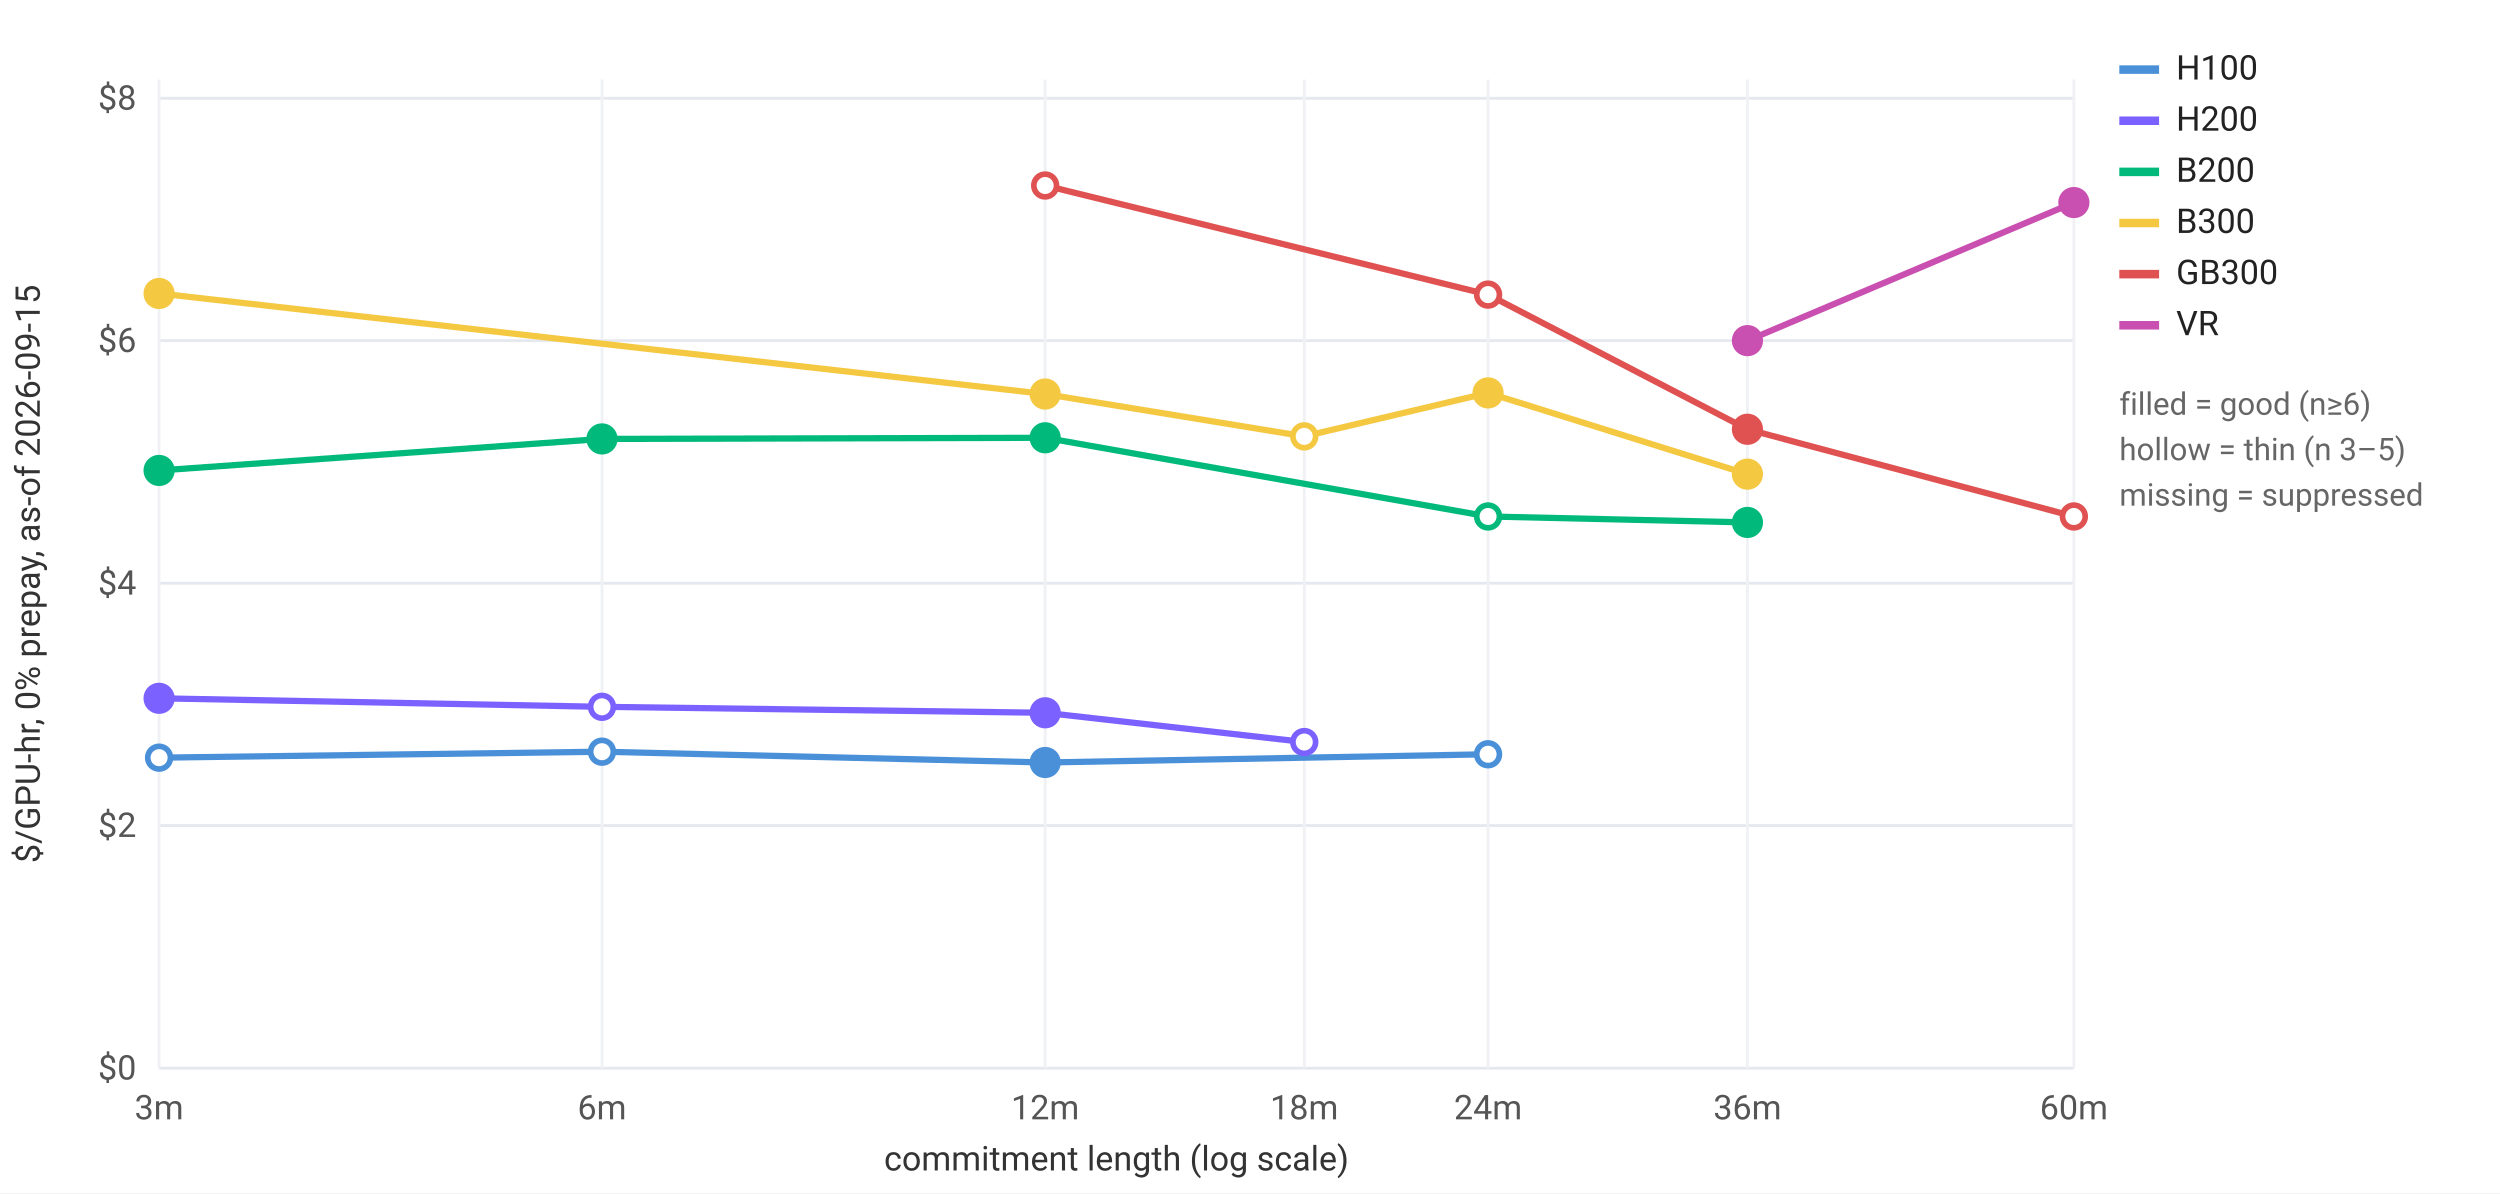
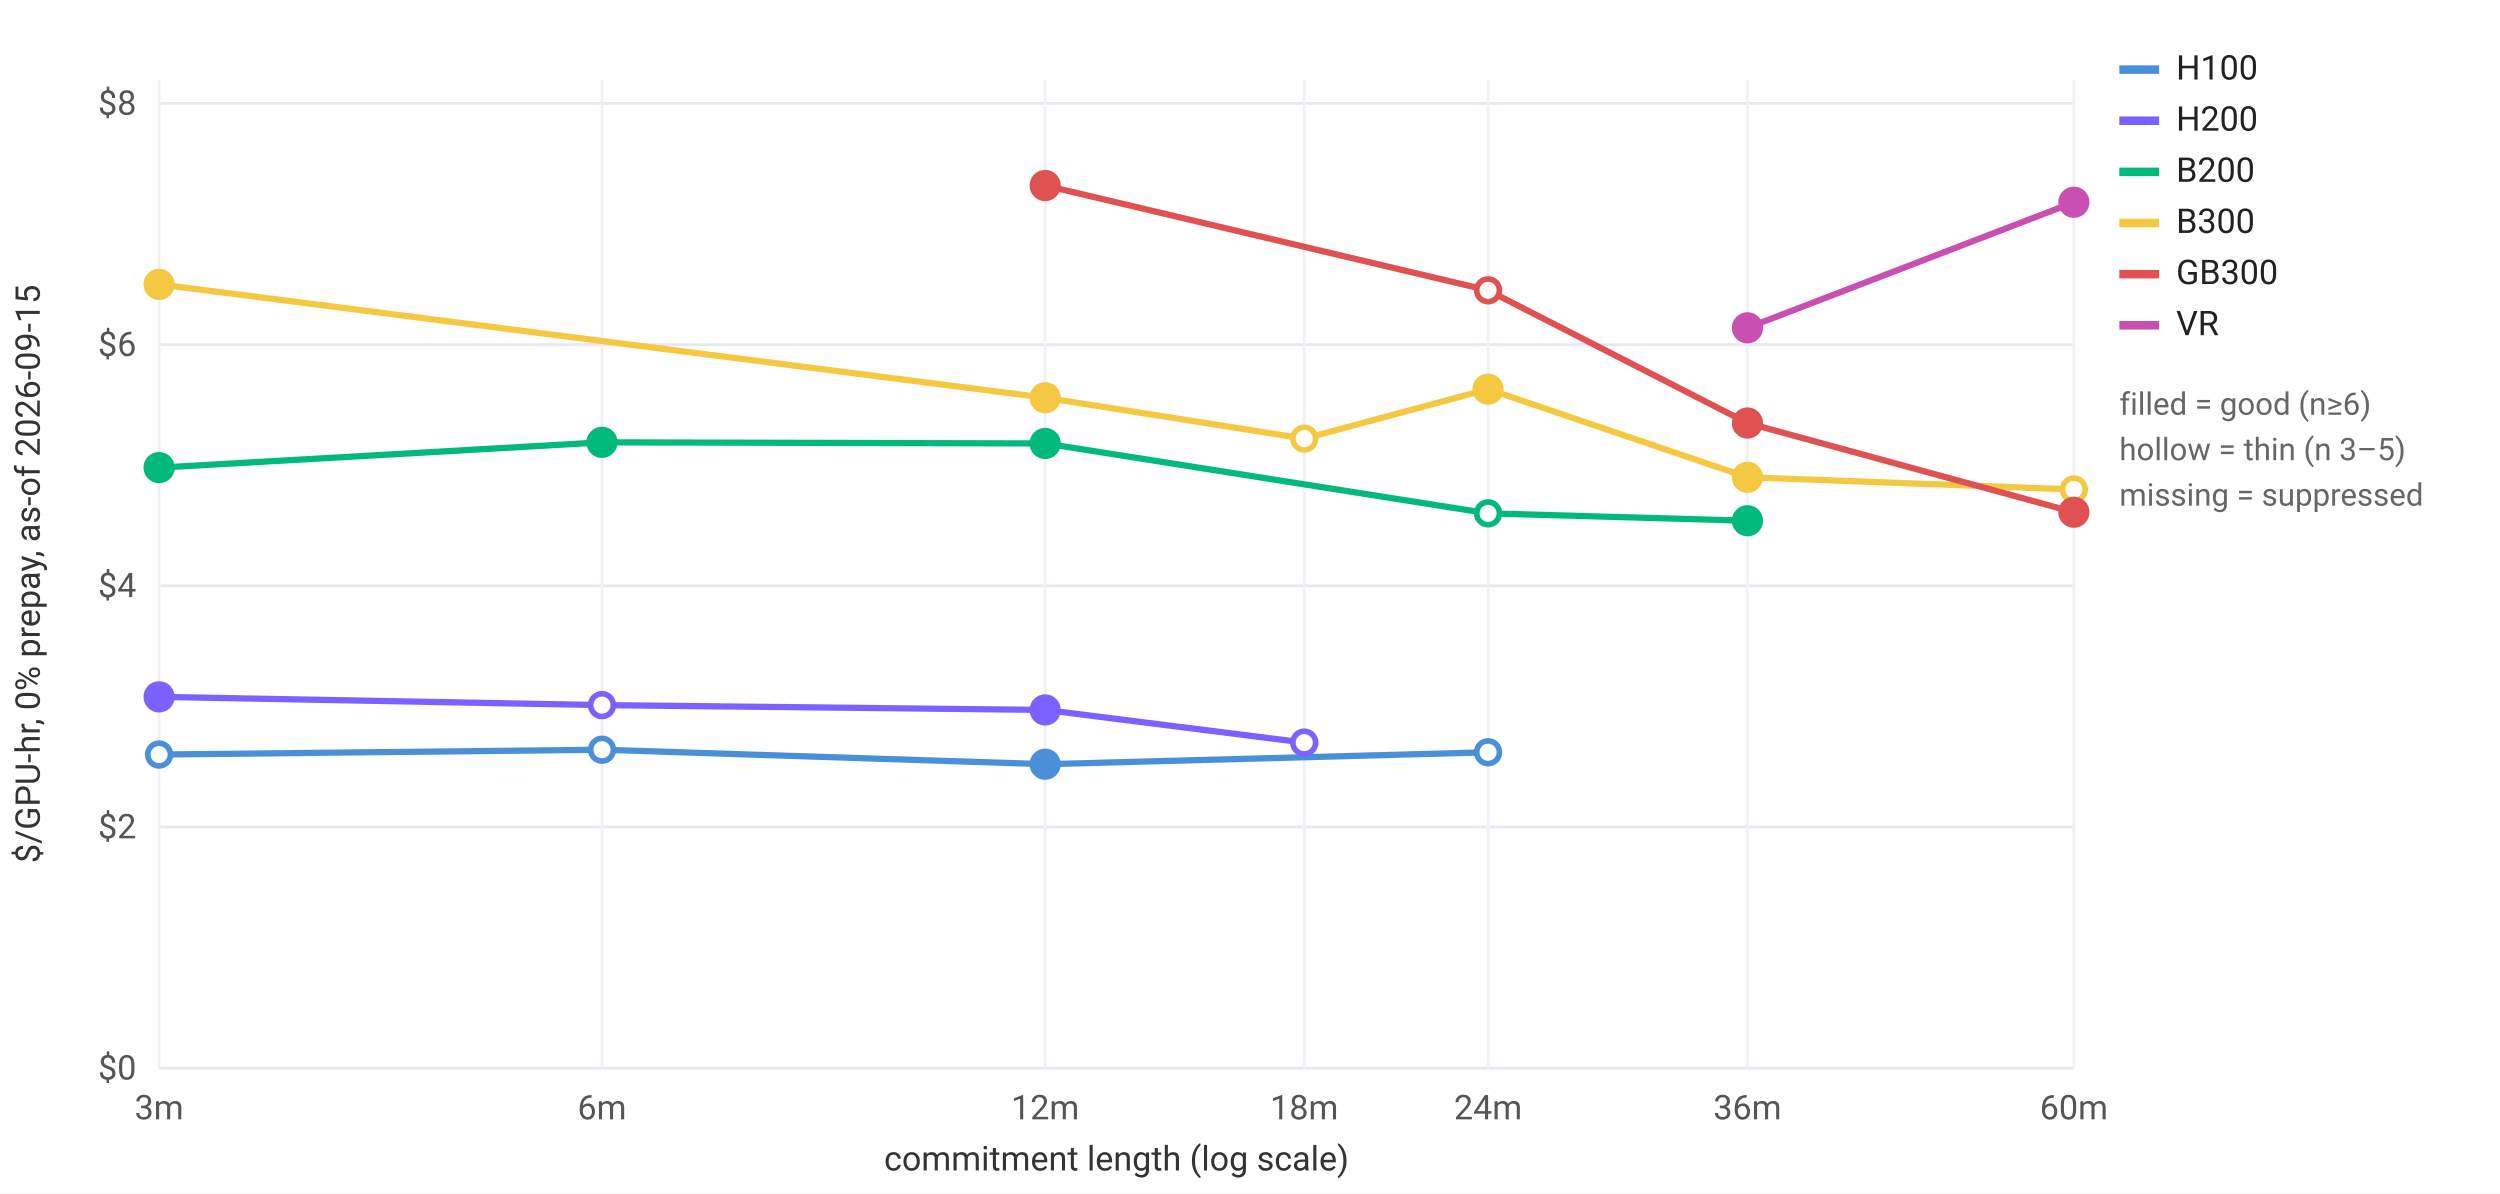
<svg xmlns="http://www.w3.org/2000/svg" width="880" height="420" viewBox="0 0 880 420" font-family="-apple-system,Segoe UI,Roboto,sans-serif" font-size="12">
  <rect width="880" height="420" fill="#ffffff" />
  <line x1="56" y1="376.0" x2="730" y2="376.0" stroke="#e6e8ef" />
  <text x="48" y="380.0" text-anchor="end" fill="#555">$0</text>
-   <line x1="56" y1="290.6" x2="730" y2="290.6" stroke="#e6e8ef" />
-   <text x="48" y="294.6" text-anchor="end" fill="#555">$2</text>
-   <line x1="56" y1="205.3" x2="730" y2="205.3" stroke="#e6e8ef" />
-   <text x="48" y="209.3" text-anchor="end" fill="#555">$4</text>
-   <line x1="56" y1="119.9" x2="730" y2="119.9" stroke="#e6e8ef" />
-   <text x="48" y="123.9" text-anchor="end" fill="#555">$6</text>
-   <line x1="56" y1="34.6" x2="730" y2="34.6" stroke="#e6e8ef" />
-   <text x="48" y="38.6" text-anchor="end" fill="#555">$8</text>
+   <line x1="56" y1="291.1" x2="730" y2="291.1" stroke="#e6e8ef" />
+   <text x="48" y="295.1" text-anchor="end" fill="#555">$2</text>
+   <line x1="56" y1="206.2" x2="730" y2="206.2" stroke="#e6e8ef" />
+   <text x="48" y="210.2" text-anchor="end" fill="#555">$4</text>
+   <line x1="56" y1="121.3" x2="730" y2="121.3" stroke="#e6e8ef" />
+   <text x="48" y="125.3" text-anchor="end" fill="#555">$6</text>
+   <line x1="56" y1="36.4" x2="730" y2="36.4" stroke="#e6e8ef" />
+   <text x="48" y="40.4" text-anchor="end" fill="#555">$8</text>
  <line x1="56.0" y1="28" x2="56.0" y2="376" stroke="#f0f1f5" />
  <text x="56.0" y="394" text-anchor="middle" fill="#555">3m</text>
  <line x1="211.9" y1="28" x2="211.9" y2="376" stroke="#f0f1f5" />
  <text x="211.9" y="394" text-anchor="middle" fill="#555">6m</text>
  <line x1="367.9" y1="28" x2="367.9" y2="376" stroke="#f0f1f5" />
  <text x="367.9" y="394" text-anchor="middle" fill="#555">12m</text>
  <line x1="459.1" y1="28" x2="459.1" y2="376" stroke="#f0f1f5" />
  <text x="459.1" y="394" text-anchor="middle" fill="#555">18m</text>
  <line x1="523.8" y1="28" x2="523.8" y2="376" stroke="#f0f1f5" />
  <text x="523.8" y="394" text-anchor="middle" fill="#555">24m</text>
  <line x1="615.1" y1="28" x2="615.1" y2="376" stroke="#f0f1f5" />
  <text x="615.1" y="394" text-anchor="middle" fill="#555">36m</text>
  <line x1="730.0" y1="28" x2="730.0" y2="376" stroke="#f0f1f5" />
  <text x="730.0" y="394" text-anchor="middle" fill="#555">60m</text>
  <text x="393" y="412" text-anchor="middle" fill="#333">commitment length (log scale)</text>
  <text x="14" y="202" transform="rotate(-90 14 202)" text-anchor="middle" fill="#333">$/GPU-hr, 0% prepay, as-of 2026-09-15</text>
-   <path d="M56.0,266.7 L211.9,264.6 L367.9,268.4 L523.8,265.5" fill="none" stroke="#4a90d9" stroke-width="2.2" />
-   <circle cx="56.0" cy="266.7" r="4.0" fill="#ffffff" stroke="#4a90d9" stroke-width="2" />
-   <circle cx="211.9" cy="264.6" r="4.0" fill="#ffffff" stroke="#4a90d9" stroke-width="2" />
-   <circle cx="367.9" cy="268.4" r="4.5" fill="#4a90d9" stroke="#4a90d9" stroke-width="2" />
-   <circle cx="523.8" cy="265.5" r="4.0" fill="#ffffff" stroke="#4a90d9" stroke-width="2" />
+   <path d="M56.0,265.6 L211.9,263.9 L367.9,269.0 L523.8,264.8" fill="none" stroke="#4a90d9" stroke-width="2.2" />
+   <circle cx="56.0" cy="265.6" r="4.0" fill="#ffffff" stroke="#4a90d9" stroke-width="2" />
+   <circle cx="211.9" cy="263.9" r="4.0" fill="#ffffff" stroke="#4a90d9" stroke-width="2" />
+   <circle cx="367.9" cy="269.0" r="4.5" fill="#4a90d9" stroke="#4a90d9" stroke-width="2" />
+   <circle cx="523.8" cy="264.8" r="4.0" fill="#ffffff" stroke="#4a90d9" stroke-width="2" />
  <rect x="746" y="23" width="14" height="3" fill="#4a90d9" />
  <text x="766" y="28" fill="#222">H100</text>
-   <path d="M56.0,245.8 L211.9,248.8 L367.9,250.9 L459.1,261.2" fill="none" stroke="#7b61ff" stroke-width="2.2" />
-   <circle cx="56.0" cy="245.8" r="4.5" fill="#7b61ff" stroke="#7b61ff" stroke-width="2" />
-   <circle cx="211.9" cy="248.8" r="4.0" fill="#ffffff" stroke="#7b61ff" stroke-width="2" />
-   <circle cx="367.9" cy="250.9" r="4.5" fill="#7b61ff" stroke="#7b61ff" stroke-width="2" />
-   <circle cx="459.1" cy="261.2" r="4.0" fill="#ffffff" stroke="#7b61ff" stroke-width="2" />
+   <path d="M56.0,245.3 L211.9,248.2 L367.9,249.9 L459.1,261.4" fill="none" stroke="#7b61ff" stroke-width="2.2" />
+   <circle cx="56.0" cy="245.3" r="4.5" fill="#7b61ff" stroke="#7b61ff" stroke-width="2" />
+   <circle cx="211.9" cy="248.2" r="4.0" fill="#ffffff" stroke="#7b61ff" stroke-width="2" />
+   <circle cx="367.9" cy="249.9" r="4.5" fill="#7b61ff" stroke="#7b61ff" stroke-width="2" />
+   <circle cx="459.1" cy="261.4" r="4.0" fill="#ffffff" stroke="#7b61ff" stroke-width="2" />
  <rect x="746" y="41" width="14" height="3" fill="#7b61ff" />
  <text x="766" y="46" fill="#222">H200</text>
-   <path d="M56.0,165.6 L211.9,154.5 L367.9,154.1 L523.8,181.8 L615.1,183.9" fill="none" stroke="#00b97a" stroke-width="2.2" />
-   <circle cx="56.0" cy="165.6" r="4.5" fill="#00b97a" stroke="#00b97a" stroke-width="2" />
-   <circle cx="211.9" cy="154.5" r="4.5" fill="#00b97a" stroke="#00b97a" stroke-width="2" />
-   <circle cx="367.9" cy="154.1" r="4.5" fill="#00b97a" stroke="#00b97a" stroke-width="2" />
-   <circle cx="523.8" cy="181.8" r="4.0" fill="#ffffff" stroke="#00b97a" stroke-width="2" />
-   <circle cx="615.1" cy="183.9" r="4.5" fill="#00b97a" stroke="#00b97a" stroke-width="2" />
+   <path d="M56.0,164.6 L211.9,155.7 L367.9,156.1 L523.8,180.7 L615.1,183.3" fill="none" stroke="#00b97a" stroke-width="2.2" />
+   <circle cx="56.0" cy="164.6" r="4.5" fill="#00b97a" stroke="#00b97a" stroke-width="2" />
+   <circle cx="211.9" cy="155.7" r="4.5" fill="#00b97a" stroke="#00b97a" stroke-width="2" />
+   <circle cx="367.9" cy="156.1" r="4.5" fill="#00b97a" stroke="#00b97a" stroke-width="2" />
+   <circle cx="523.8" cy="180.7" r="4.0" fill="#ffffff" stroke="#00b97a" stroke-width="2" />
+   <circle cx="615.1" cy="183.3" r="4.5" fill="#00b97a" stroke="#00b97a" stroke-width="2" />
  <rect x="746" y="59" width="14" height="3" fill="#00b97a" />
  <text x="766" y="64" fill="#222">B200</text>
-   <path d="M56.0,103.3 L367.9,138.7 L459.1,153.6 L523.8,138.3 L615.1,166.9" fill="none" stroke="#f5c842" stroke-width="2.2" />
-   <circle cx="56.0" cy="103.3" r="4.5" fill="#f5c842" stroke="#f5c842" stroke-width="2" />
-   <circle cx="367.9" cy="138.7" r="4.5" fill="#f5c842" stroke="#f5c842" stroke-width="2" />
-   <circle cx="459.1" cy="153.6" r="4.0" fill="#ffffff" stroke="#f5c842" stroke-width="2" />
-   <circle cx="523.8" cy="138.3" r="4.5" fill="#f5c842" stroke="#f5c842" stroke-width="2" />
-   <circle cx="615.1" cy="166.9" r="4.5" fill="#f5c842" stroke="#f5c842" stroke-width="2" />
+   <path d="M56.0,100.1 L367.9,140.0 L459.1,154.4 L523.8,137.0 L615.1,168.0 L730.0,172.3" fill="none" stroke="#f5c842" stroke-width="2.2" />
+   <circle cx="56.0" cy="100.1" r="4.5" fill="#f5c842" stroke="#f5c842" stroke-width="2" />
+   <circle cx="367.9" cy="140.0" r="4.5" fill="#f5c842" stroke="#f5c842" stroke-width="2" />
+   <circle cx="459.1" cy="154.4" r="4.0" fill="#ffffff" stroke="#f5c842" stroke-width="2" />
+   <circle cx="523.8" cy="137.0" r="4.5" fill="#f5c842" stroke="#f5c842" stroke-width="2" />
+   <circle cx="615.1" cy="168.0" r="4.5" fill="#f5c842" stroke="#f5c842" stroke-width="2" />
+   <circle cx="730.0" cy="172.3" r="4.0" fill="#ffffff" stroke="#f5c842" stroke-width="2" />
  <rect x="746" y="77" width="14" height="3" fill="#f5c842" />
  <text x="766" y="82" fill="#222">B300</text>
-   <path d="M367.9,65.3 L523.8,103.7 L615.1,151.1 L730.0,181.8" fill="none" stroke="#e05252" stroke-width="2.2" />
-   <circle cx="367.9" cy="65.3" r="4.0" fill="#ffffff" stroke="#e05252" stroke-width="2" />
-   <circle cx="523.8" cy="103.7" r="4.0" fill="#ffffff" stroke="#e05252" stroke-width="2" />
-   <circle cx="615.1" cy="151.1" r="4.5" fill="#e05252" stroke="#e05252" stroke-width="2" />
-   <circle cx="730.0" cy="181.8" r="4.0" fill="#ffffff" stroke="#e05252" stroke-width="2" />
+   <path d="M367.9,65.3 L523.8,102.2 L615.1,148.9 L730.0,180.3" fill="none" stroke="#e05252" stroke-width="2.2" />
+   <circle cx="367.9" cy="65.3" r="4.5" fill="#e05252" stroke="#e05252" stroke-width="2" />
+   <circle cx="523.8" cy="102.2" r="4.0" fill="#ffffff" stroke="#e05252" stroke-width="2" />
+   <circle cx="615.1" cy="148.9" r="4.5" fill="#e05252" stroke="#e05252" stroke-width="2" />
+   <circle cx="730.0" cy="180.3" r="4.5" fill="#e05252" stroke="#e05252" stroke-width="2" />
  <rect x="746" y="95" width="14" height="3" fill="#e05252" />
  <text x="766" y="100" fill="#222">GB300</text>
-   <path d="M615.1,119.9 L730.0,71.3" fill="none" stroke="#c94fb0" stroke-width="2.2" />
-   <circle cx="615.1" cy="119.9" r="4.5" fill="#c94fb0" stroke="#c94fb0" stroke-width="2" />
-   <circle cx="730.0" cy="71.3" r="4.5" fill="#c94fb0" stroke="#c94fb0" stroke-width="2" />
+   <path d="M615.1,115.4 L730.0,71.2" fill="none" stroke="#c94fb0" stroke-width="2.2" />
+   <circle cx="615.1" cy="115.4" r="4.5" fill="#c94fb0" stroke="#c94fb0" stroke-width="2" />
+   <circle cx="730.0" cy="71.2" r="4.5" fill="#c94fb0" stroke="#c94fb0" stroke-width="2" />
  <rect x="746" y="113" width="14" height="3" fill="#c94fb0" />
  <text x="766" y="118" fill="#222">VR</text>
  <text x="746" y="146" fill="#666" font-size="11">filled = good (n≥6)</text>
  <text x="746" y="162" fill="#666" font-size="11">hollow = thin (n 3–5)</text>
  <text x="746" y="178" fill="#666" font-size="11">missing = suppressed</text>
</svg>
